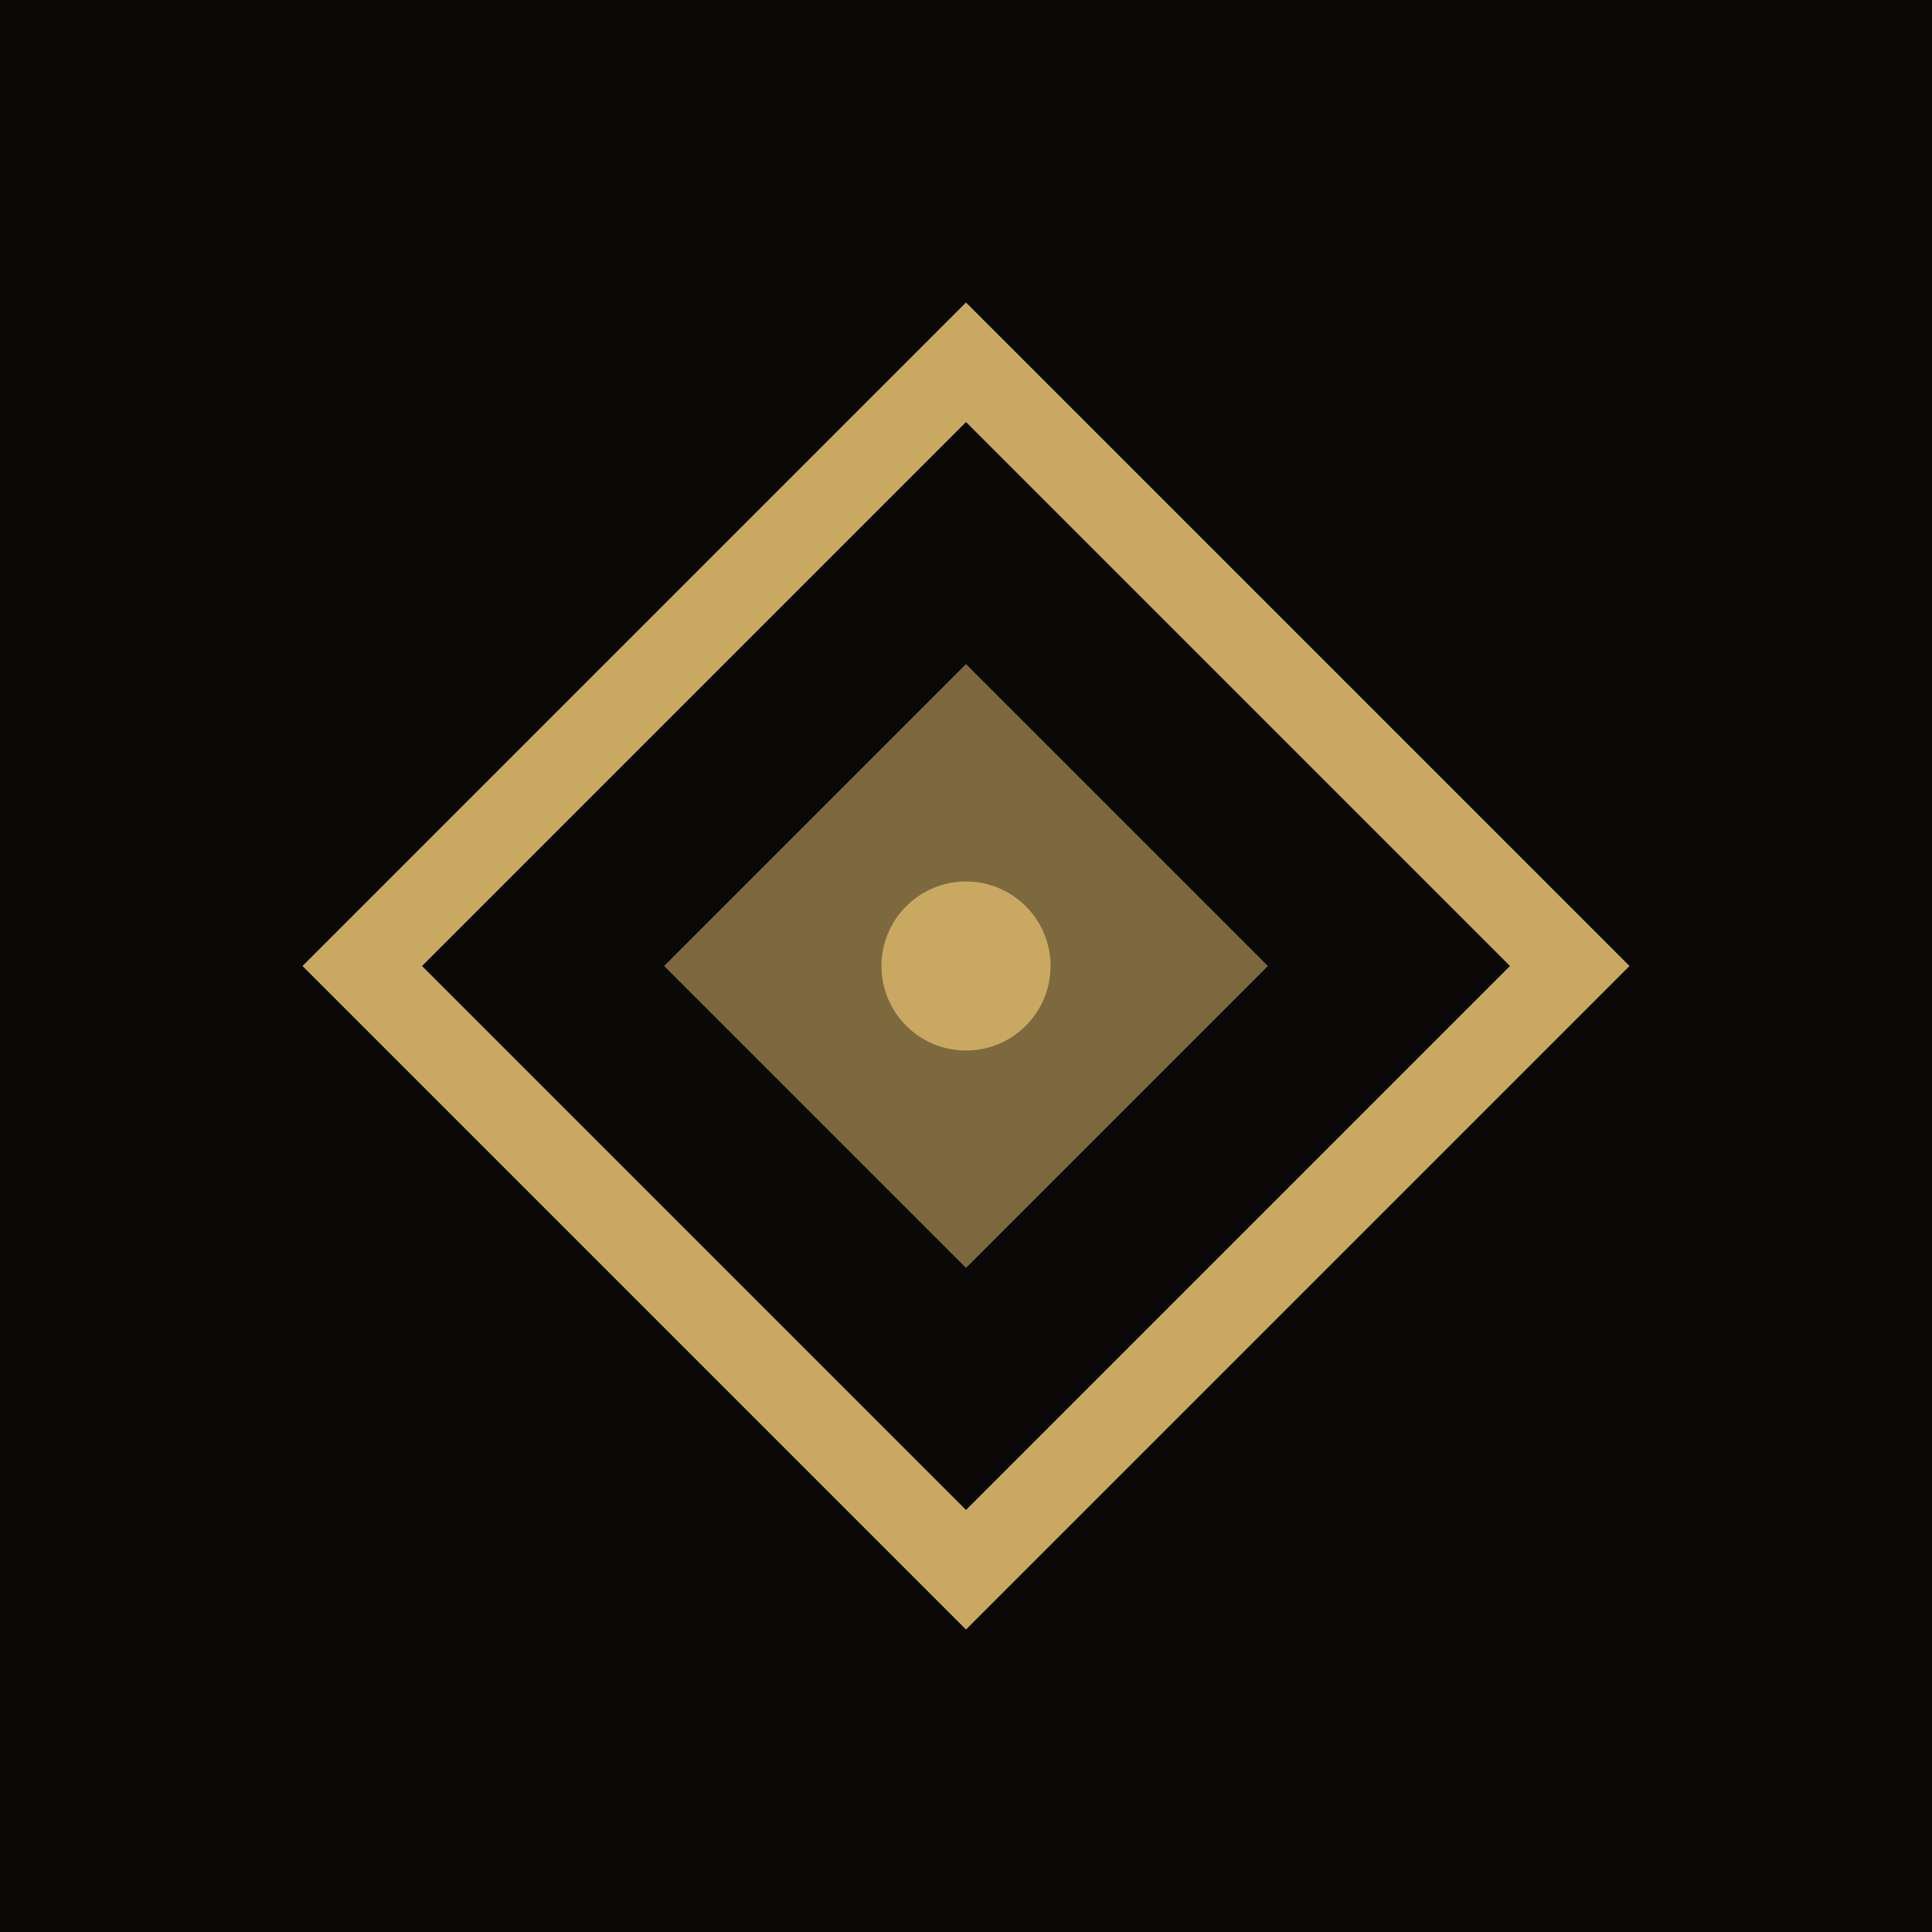
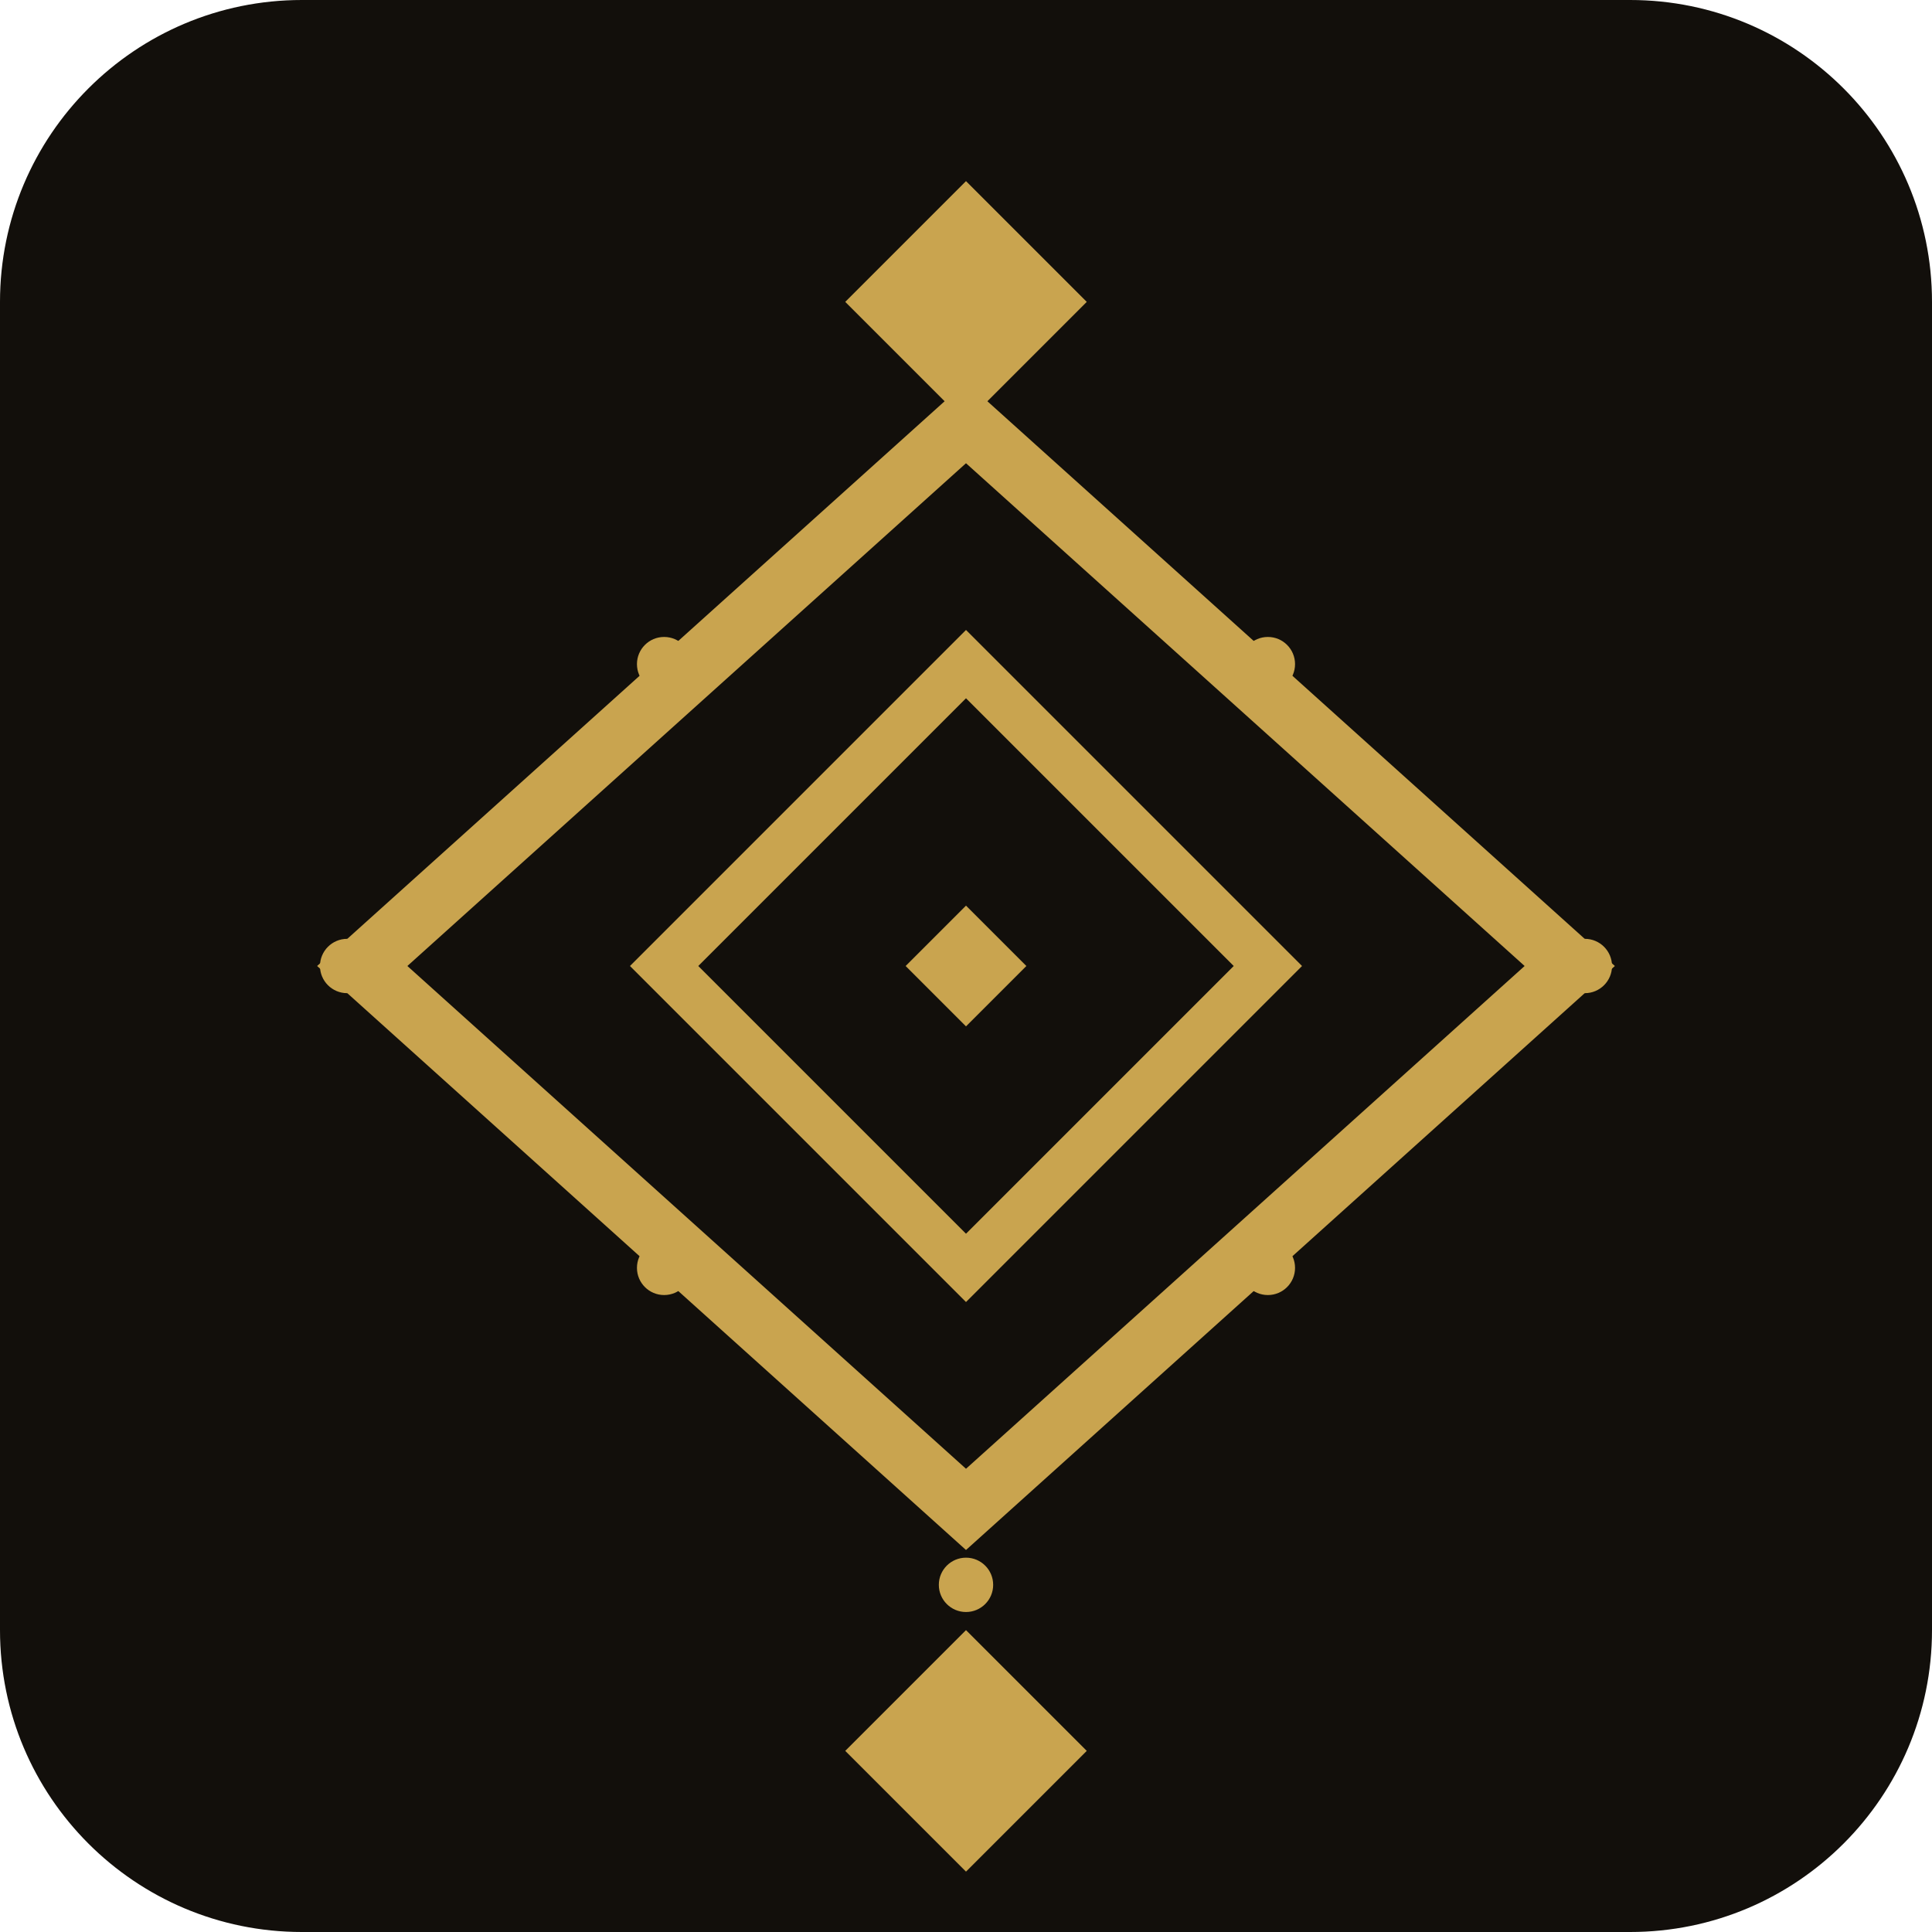
- <svg xmlns="http://www.w3.org/2000/svg" viewBox="0 0 32 32">
-   <rect width="32" height="32" fill="#0b0908" />
-   <path d="M16 6 L26 16 L16 26 L6 16 Z" fill="none" stroke="#c9a961" stroke-width="1.4" />
-   <path d="M16 11 L21 16 L16 21 L11 16 Z" fill="#c9a961" fill-opacity="0.6" />
-   <circle cx="16" cy="16" r="1.4" fill="#c9a961" />
+ <svg xmlns="http://www.w3.org/2000/svg" viewBox="0 0 64 64" role="img" aria-label="Thanx Ma">
+   <rect width="64" height="64" rx="10" fill="#120F0B" />
+   <path d="M32 6 L36 10 L32 14 L28 10 Z" fill="#C9A44F" />
+   <path d="M32 14 L52 32 L32 50 L12 32 Z" fill="none" stroke="#C9A44F" stroke-width="2" />
+   <g fill="#C9A44F">
+     <circle cx="32" cy="11.5" r="0.9" />
+     <circle cx="42" cy="22" r="0.9" />
+     <circle cx="52.5" cy="32" r="0.9" />
+     <circle cx="42" cy="42" r="0.9" />
+     <circle cx="32" cy="52.5" r="0.9" />
+     <circle cx="22" cy="42" r="0.9" />
+     <circle cx="11.5" cy="32" r="0.9" />
+     <circle cx="22" cy="22" r="0.9" />
+   </g>
+   <path d="M32 22 L42 32 L32 42 L22 32 Z" fill="none" stroke="#C9A44F" stroke-width="1.6" />
+   <path d="M32 30 L34 32 L32 34 L30 32 Z" fill="#C9A44F" />
+   <path d="M32 54 L36 58 L32 62 L28 58 Z" fill="#C9A44F" />
</svg>
